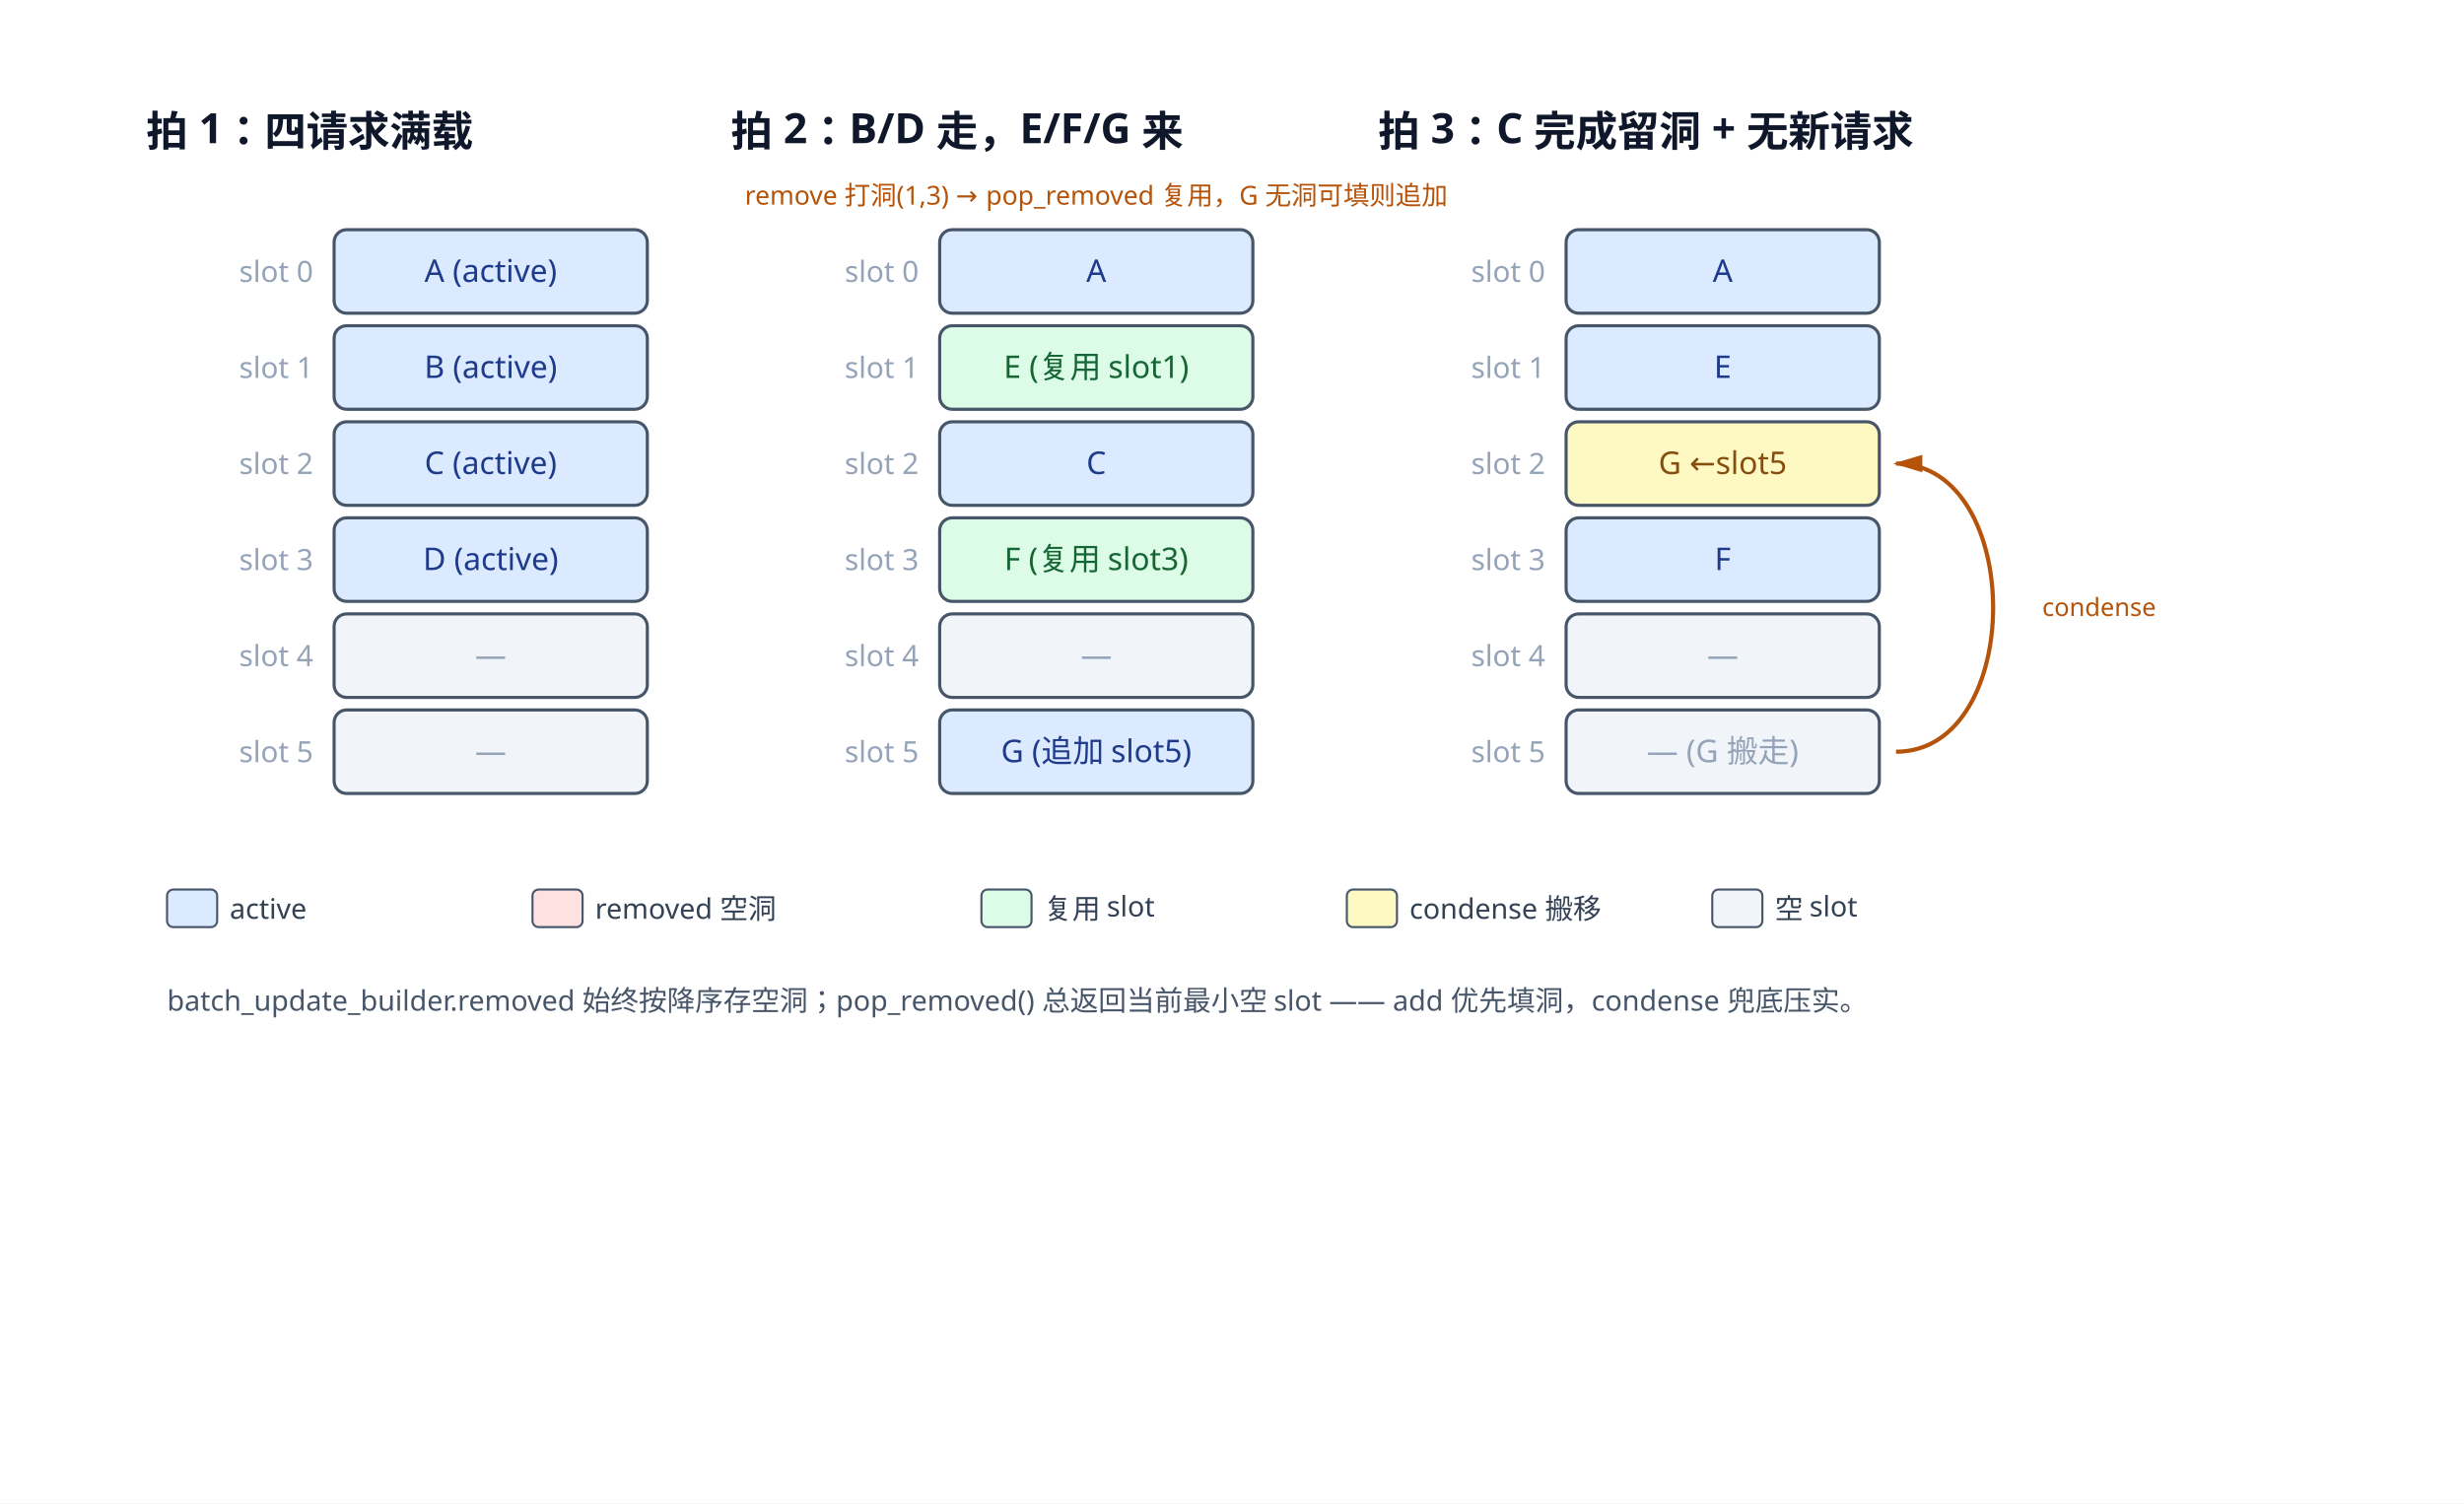
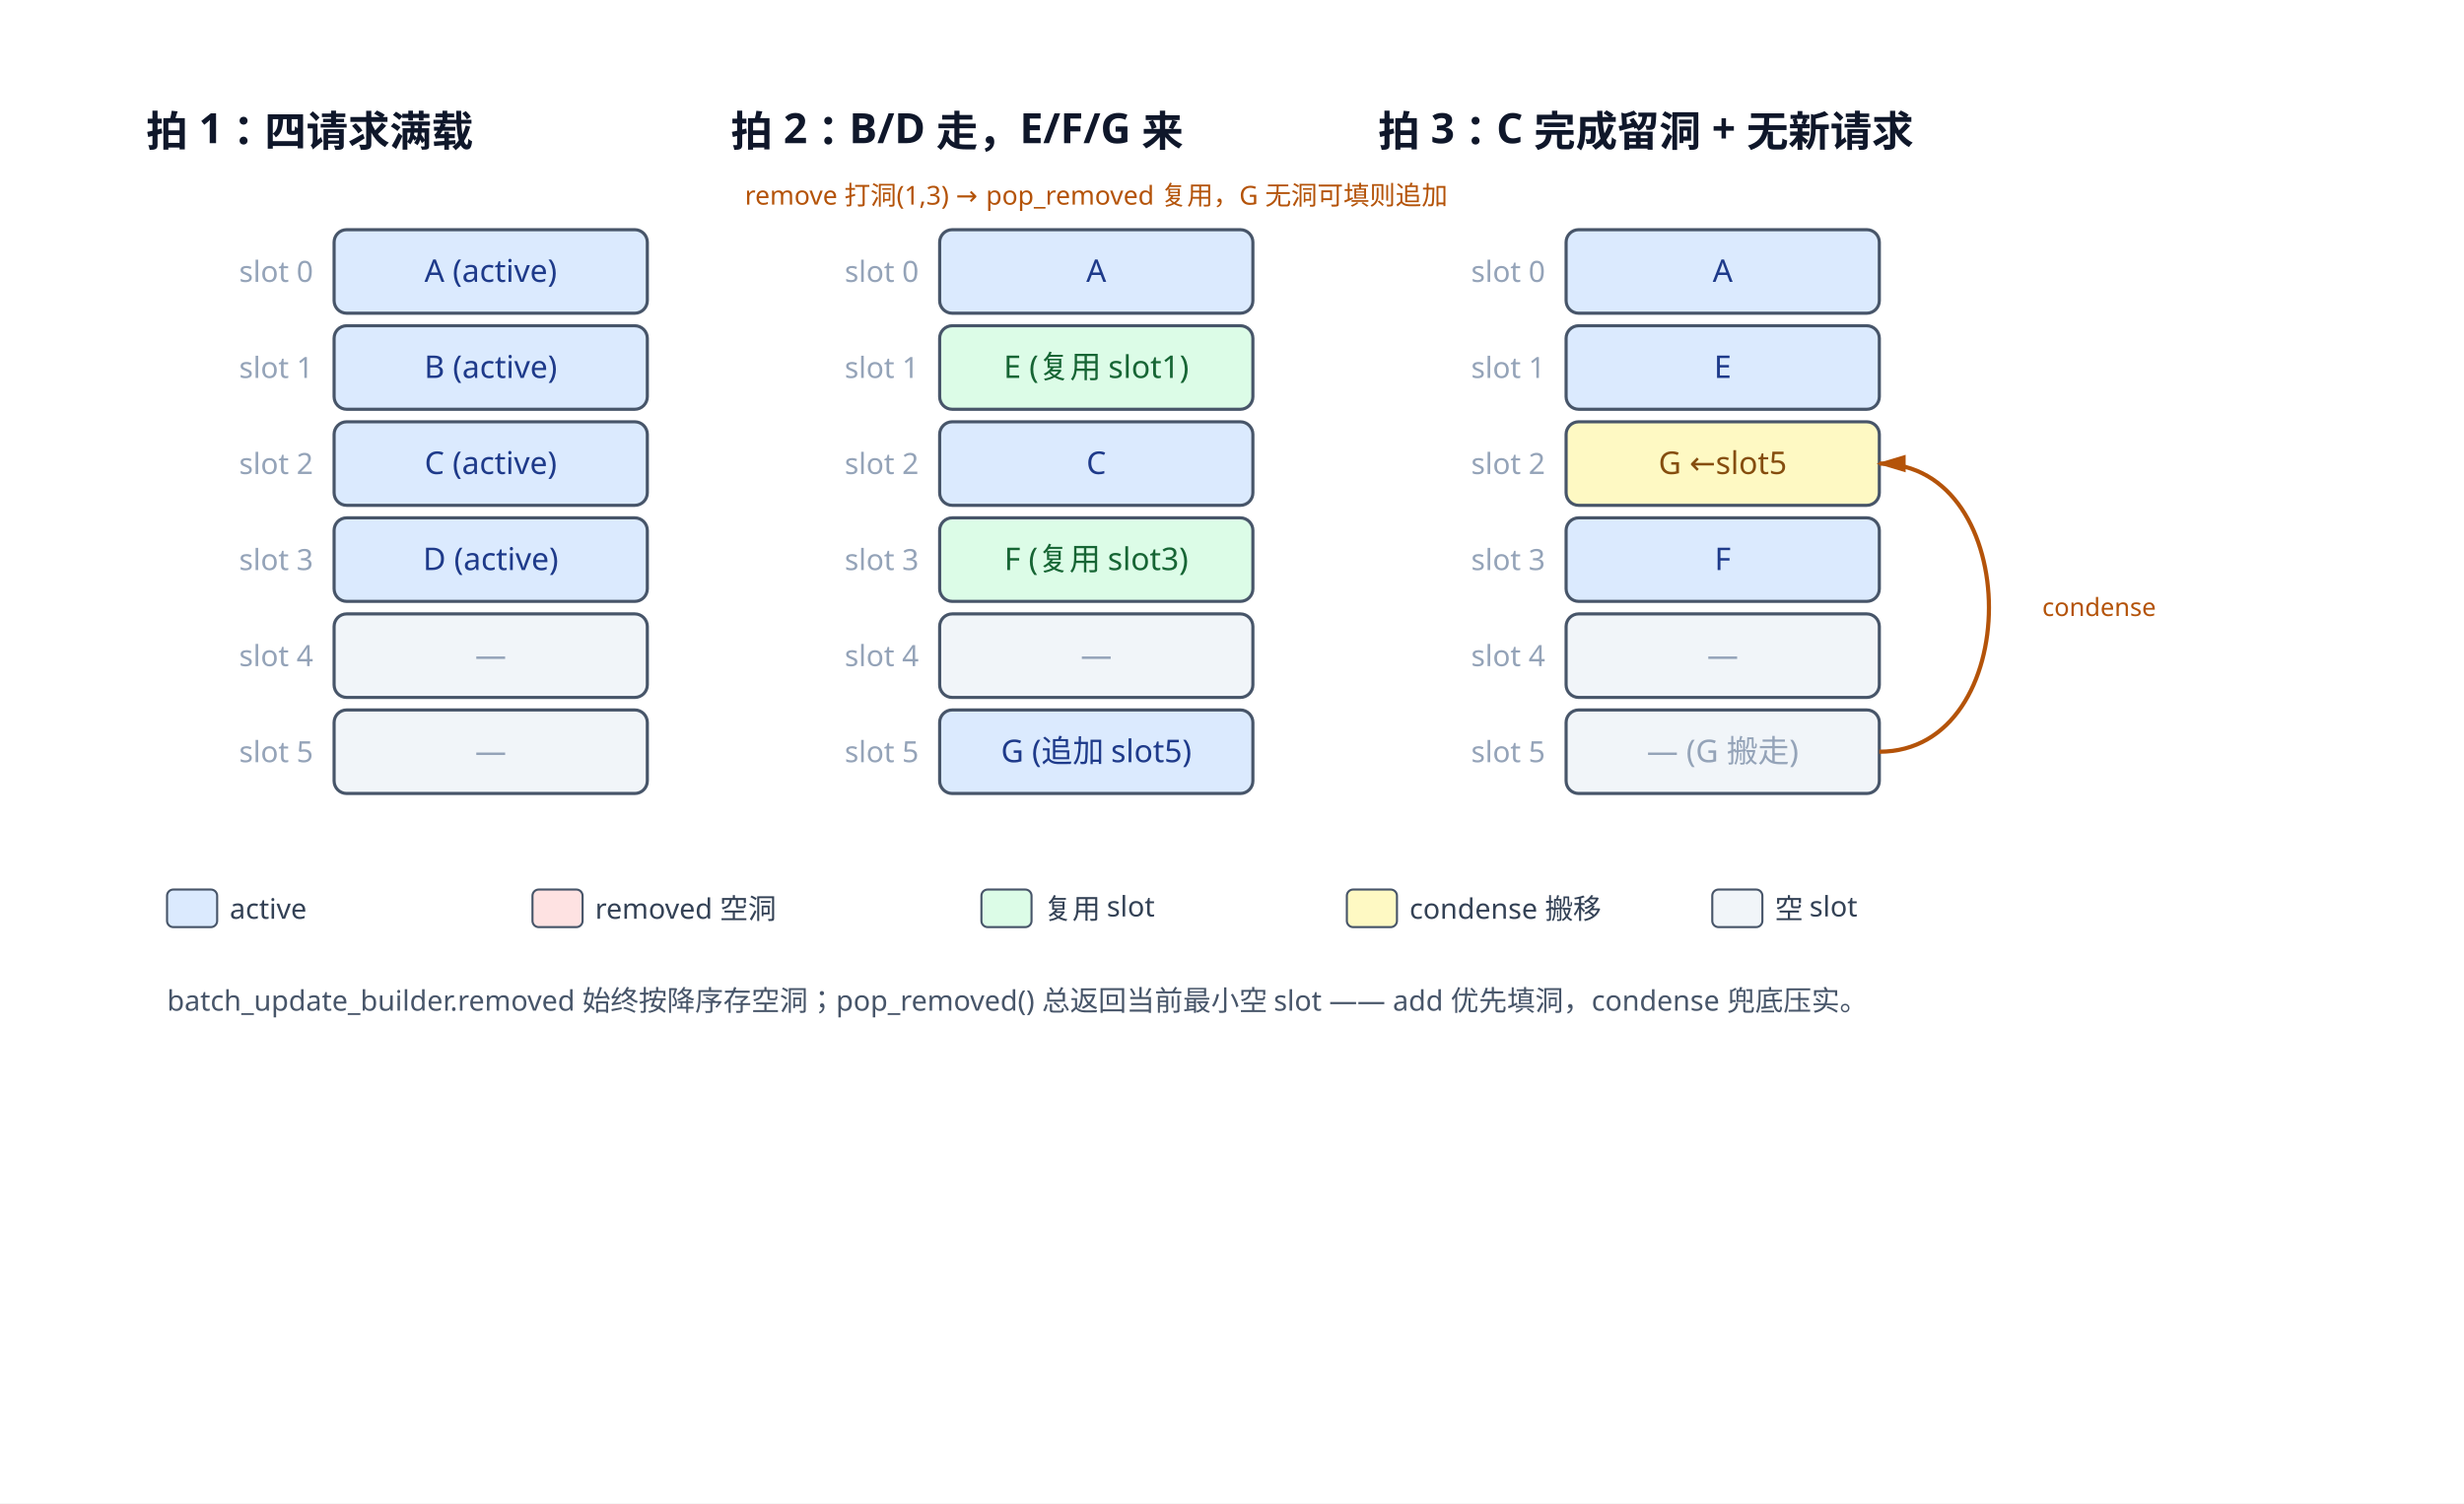
<svg xmlns="http://www.w3.org/2000/svg" viewBox="0 0 1180 720">
  <defs>
    <marker id="arr" viewBox="0 0 10 6" refX="9" refY="3" markerWidth="7" markerHeight="5" orient="auto">
      <path d="M0,0 L10,3 L0,6 Z" fill="#b45309" />
    </marker>
  </defs>
  <rect width="1180" height="720" fill="white" />
  <text x="70" y="70" font-family="sans-serif" font-size="20" font-weight="bold" fill="#0f172a">拍 1：四请求满载</text>
  <rect x="160" y="110" width="150" height="40" rx="6" fill="#dbeafe" stroke="#475569" stroke-width="1.5" />
  <text x="150" y="135" text-anchor="end" font-family="sans-serif" font-size="14" fill="#94a3b8">slot 0</text>
  <text x="235" y="135" text-anchor="middle" font-family="sans-serif" font-size="15" fill="#1e3a8a">A (active)</text>
  <rect x="160" y="156" width="150" height="40" rx="6" fill="#dbeafe" stroke="#475569" stroke-width="1.5" />
  <text x="150" y="181" text-anchor="end" font-family="sans-serif" font-size="14" fill="#94a3b8">slot 1</text>
  <text x="235" y="181" text-anchor="middle" font-family="sans-serif" font-size="15" fill="#1e3a8a">B (active)</text>
  <rect x="160" y="202" width="150" height="40" rx="6" fill="#dbeafe" stroke="#475569" stroke-width="1.5" />
  <text x="150" y="227" text-anchor="end" font-family="sans-serif" font-size="14" fill="#94a3b8">slot 2</text>
  <text x="235" y="227" text-anchor="middle" font-family="sans-serif" font-size="15" fill="#1e3a8a">C (active)</text>
  <rect x="160" y="248" width="150" height="40" rx="6" fill="#dbeafe" stroke="#475569" stroke-width="1.5" />
  <text x="150" y="273" text-anchor="end" font-family="sans-serif" font-size="14" fill="#94a3b8">slot 3</text>
  <text x="235" y="273" text-anchor="middle" font-family="sans-serif" font-size="15" fill="#1e3a8a">D (active)</text>
  <rect x="160" y="294" width="150" height="40" rx="6" fill="#f1f5f9" stroke="#475569" stroke-width="1.5" />
  <text x="150" y="319" text-anchor="end" font-family="sans-serif" font-size="14" fill="#94a3b8">slot 4</text>
  <text x="235" y="319" text-anchor="middle" font-family="sans-serif" font-size="15" fill="#94a3b8">—</text>
  <rect x="160" y="340" width="150" height="40" rx="6" fill="#f1f5f9" stroke="#475569" stroke-width="1.5" />
  <text x="150" y="365" text-anchor="end" font-family="sans-serif" font-size="14" fill="#94a3b8">slot 5</text>
  <text x="235" y="365" text-anchor="middle" font-family="sans-serif" font-size="15" fill="#94a3b8">—</text>
  <text x="350" y="70" font-family="sans-serif" font-size="20" font-weight="bold" fill="#0f172a">拍 2：B/D 走，E/F/G 来</text>
  <rect x="450" y="110" width="150" height="40" rx="6" fill="#dbeafe" stroke="#475569" stroke-width="1.5" />
  <text x="440" y="135" text-anchor="end" font-family="sans-serif" font-size="14" fill="#94a3b8">slot 0</text>
  <text x="525" y="135" text-anchor="middle" font-family="sans-serif" font-size="15" fill="#1e3a8a">A</text>
  <rect x="450" y="156" width="150" height="40" rx="6" fill="#dcfce7" stroke="#475569" stroke-width="1.5" />
  <text x="440" y="181" text-anchor="end" font-family="sans-serif" font-size="14" fill="#94a3b8">slot 1</text>
  <text x="525" y="181" text-anchor="middle" font-family="sans-serif" font-size="15" fill="#166534">E  (复用 slot1)</text>
  <rect x="450" y="202" width="150" height="40" rx="6" fill="#dbeafe" stroke="#475569" stroke-width="1.5" />
  <text x="440" y="227" text-anchor="end" font-family="sans-serif" font-size="14" fill="#94a3b8">slot 2</text>
  <text x="525" y="227" text-anchor="middle" font-family="sans-serif" font-size="15" fill="#1e3a8a">C</text>
  <rect x="450" y="248" width="150" height="40" rx="6" fill="#dcfce7" stroke="#475569" stroke-width="1.5" />
  <text x="440" y="273" text-anchor="end" font-family="sans-serif" font-size="14" fill="#94a3b8">slot 3</text>
  <text x="525" y="273" text-anchor="middle" font-family="sans-serif" font-size="15" fill="#166534">F  (复用 slot3)</text>
  <rect x="450" y="294" width="150" height="40" rx="6" fill="#f1f5f9" stroke="#475569" stroke-width="1.5" />
  <text x="440" y="319" text-anchor="end" font-family="sans-serif" font-size="14" fill="#94a3b8">slot 4</text>
  <text x="525" y="319" text-anchor="middle" font-family="sans-serif" font-size="15" fill="#94a3b8">—</text>
  <rect x="450" y="340" width="150" height="40" rx="6" fill="#dbeafe" stroke="#475569" stroke-width="1.5" />
  <text x="440" y="365" text-anchor="end" font-family="sans-serif" font-size="14" fill="#94a3b8">slot 5</text>
  <text x="525" y="365" text-anchor="middle" font-family="sans-serif" font-size="15" fill="#1e3a8a">G  (追加 slot5)</text>
  <text x="525" y="98" text-anchor="middle" font-family="sans-serif" font-size="12.5" fill="#b45309">remove 打洞(1,3) → pop_removed 复用，G 无洞可填则追加</text>
  <text x="660" y="70" font-family="sans-serif" font-size="20" font-weight="bold" fill="#0f172a">拍 3：C 完成留洞 + 无新请求</text>
  <rect x="750" y="110" width="150" height="40" rx="6" fill="#dbeafe" stroke="#475569" stroke-width="1.5" />
  <text x="740" y="135" text-anchor="end" font-family="sans-serif" font-size="14" fill="#94a3b8">slot 0</text>
  <text x="825" y="135" text-anchor="middle" font-family="sans-serif" font-size="15" fill="#1e3a8a">A</text>
  <rect x="750" y="156" width="150" height="40" rx="6" fill="#dbeafe" stroke="#475569" stroke-width="1.5" />
  <text x="740" y="181" text-anchor="end" font-family="sans-serif" font-size="14" fill="#94a3b8">slot 1</text>
  <text x="825" y="181" text-anchor="middle" font-family="sans-serif" font-size="15" fill="#1e3a8a">E</text>
  <rect x="750" y="202" width="150" height="40" rx="6" fill="#fef9c3" stroke="#475569" stroke-width="1.5" />
  <text x="740" y="227" text-anchor="end" font-family="sans-serif" font-size="14" fill="#94a3b8">slot 2</text>
  <text x="825" y="227" text-anchor="middle" font-family="sans-serif" font-size="15" fill="#854d0e">G  ←slot5</text>
  <rect x="750" y="248" width="150" height="40" rx="6" fill="#dbeafe" stroke="#475569" stroke-width="1.5" />
  <text x="740" y="273" text-anchor="end" font-family="sans-serif" font-size="14" fill="#94a3b8">slot 3</text>
  <text x="825" y="273" text-anchor="middle" font-family="sans-serif" font-size="15" fill="#1e3a8a">F</text>
  <rect x="750" y="294" width="150" height="40" rx="6" fill="#f1f5f9" stroke="#475569" stroke-width="1.5" />
  <text x="740" y="319" text-anchor="end" font-family="sans-serif" font-size="14" fill="#94a3b8">slot 4</text>
  <text x="825" y="319" text-anchor="middle" font-family="sans-serif" font-size="15" fill="#94a3b8">—</text>
  <rect x="750" y="340" width="150" height="40" rx="6" fill="#f1f5f9" stroke="#475569" stroke-width="1.5" />
  <text x="740" y="365" text-anchor="end" font-family="sans-serif" font-size="14" fill="#94a3b8">slot 5</text>
  <text x="825" y="365" text-anchor="middle" font-family="sans-serif" font-size="15" fill="#94a3b8">—  (G 搬走)</text>
-   <path d="M 908 360 C 970 360, 970 222, 908 222" fill="none" stroke="#b45309" stroke-width="2" marker-end="url(#arr)" />
+   <path d="M 900 360 C 970 360, 970 222, 900 222" fill="none" stroke="#b45309" stroke-width="2" marker-end="url(#arr)" />
  <text x="978 " y="295" font-family="sans-serif" font-size="12" fill="#b45309">condense</text>
  <rect x="80" y="426" width="24" height="18" rx="3" fill="#dbeafe" stroke="#475569" />
  <text x="110" y="440" font-family="sans-serif" font-size="13.5" fill="#334155">active</text>
  <rect x="255" y="426" width="24" height="18" rx="3" fill="#fee2e2" stroke="#475569" />
  <text x="285" y="440" font-family="sans-serif" font-size="13.5" fill="#334155">removed 空洞</text>
  <rect x="470" y="426" width="24" height="18" rx="3" fill="#dcfce7" stroke="#475569" />
  <text x="500" y="440" font-family="sans-serif" font-size="13.5" fill="#334155">复用 slot</text>
  <rect x="645" y="426" width="24" height="18" rx="3" fill="#fef9c3" stroke="#475569" />
  <text x="675" y="440" font-family="sans-serif" font-size="13.5" fill="#334155">condense 搬移</text>
  <rect x="820" y="426" width="24" height="18" rx="3" fill="#f1f5f9" stroke="#475569" />
  <text x="850" y="440" font-family="sans-serif" font-size="13.5" fill="#334155">空 slot</text>
  <text x="80" y="484" font-family="sans-serif" font-size="13.5" fill="#475569">batch_update_builder.removed 始终按降序存空洞；pop_removed() 总返回当前最小空 slot —— add 优先填洞，condense 兜底压实。</text>
</svg>
